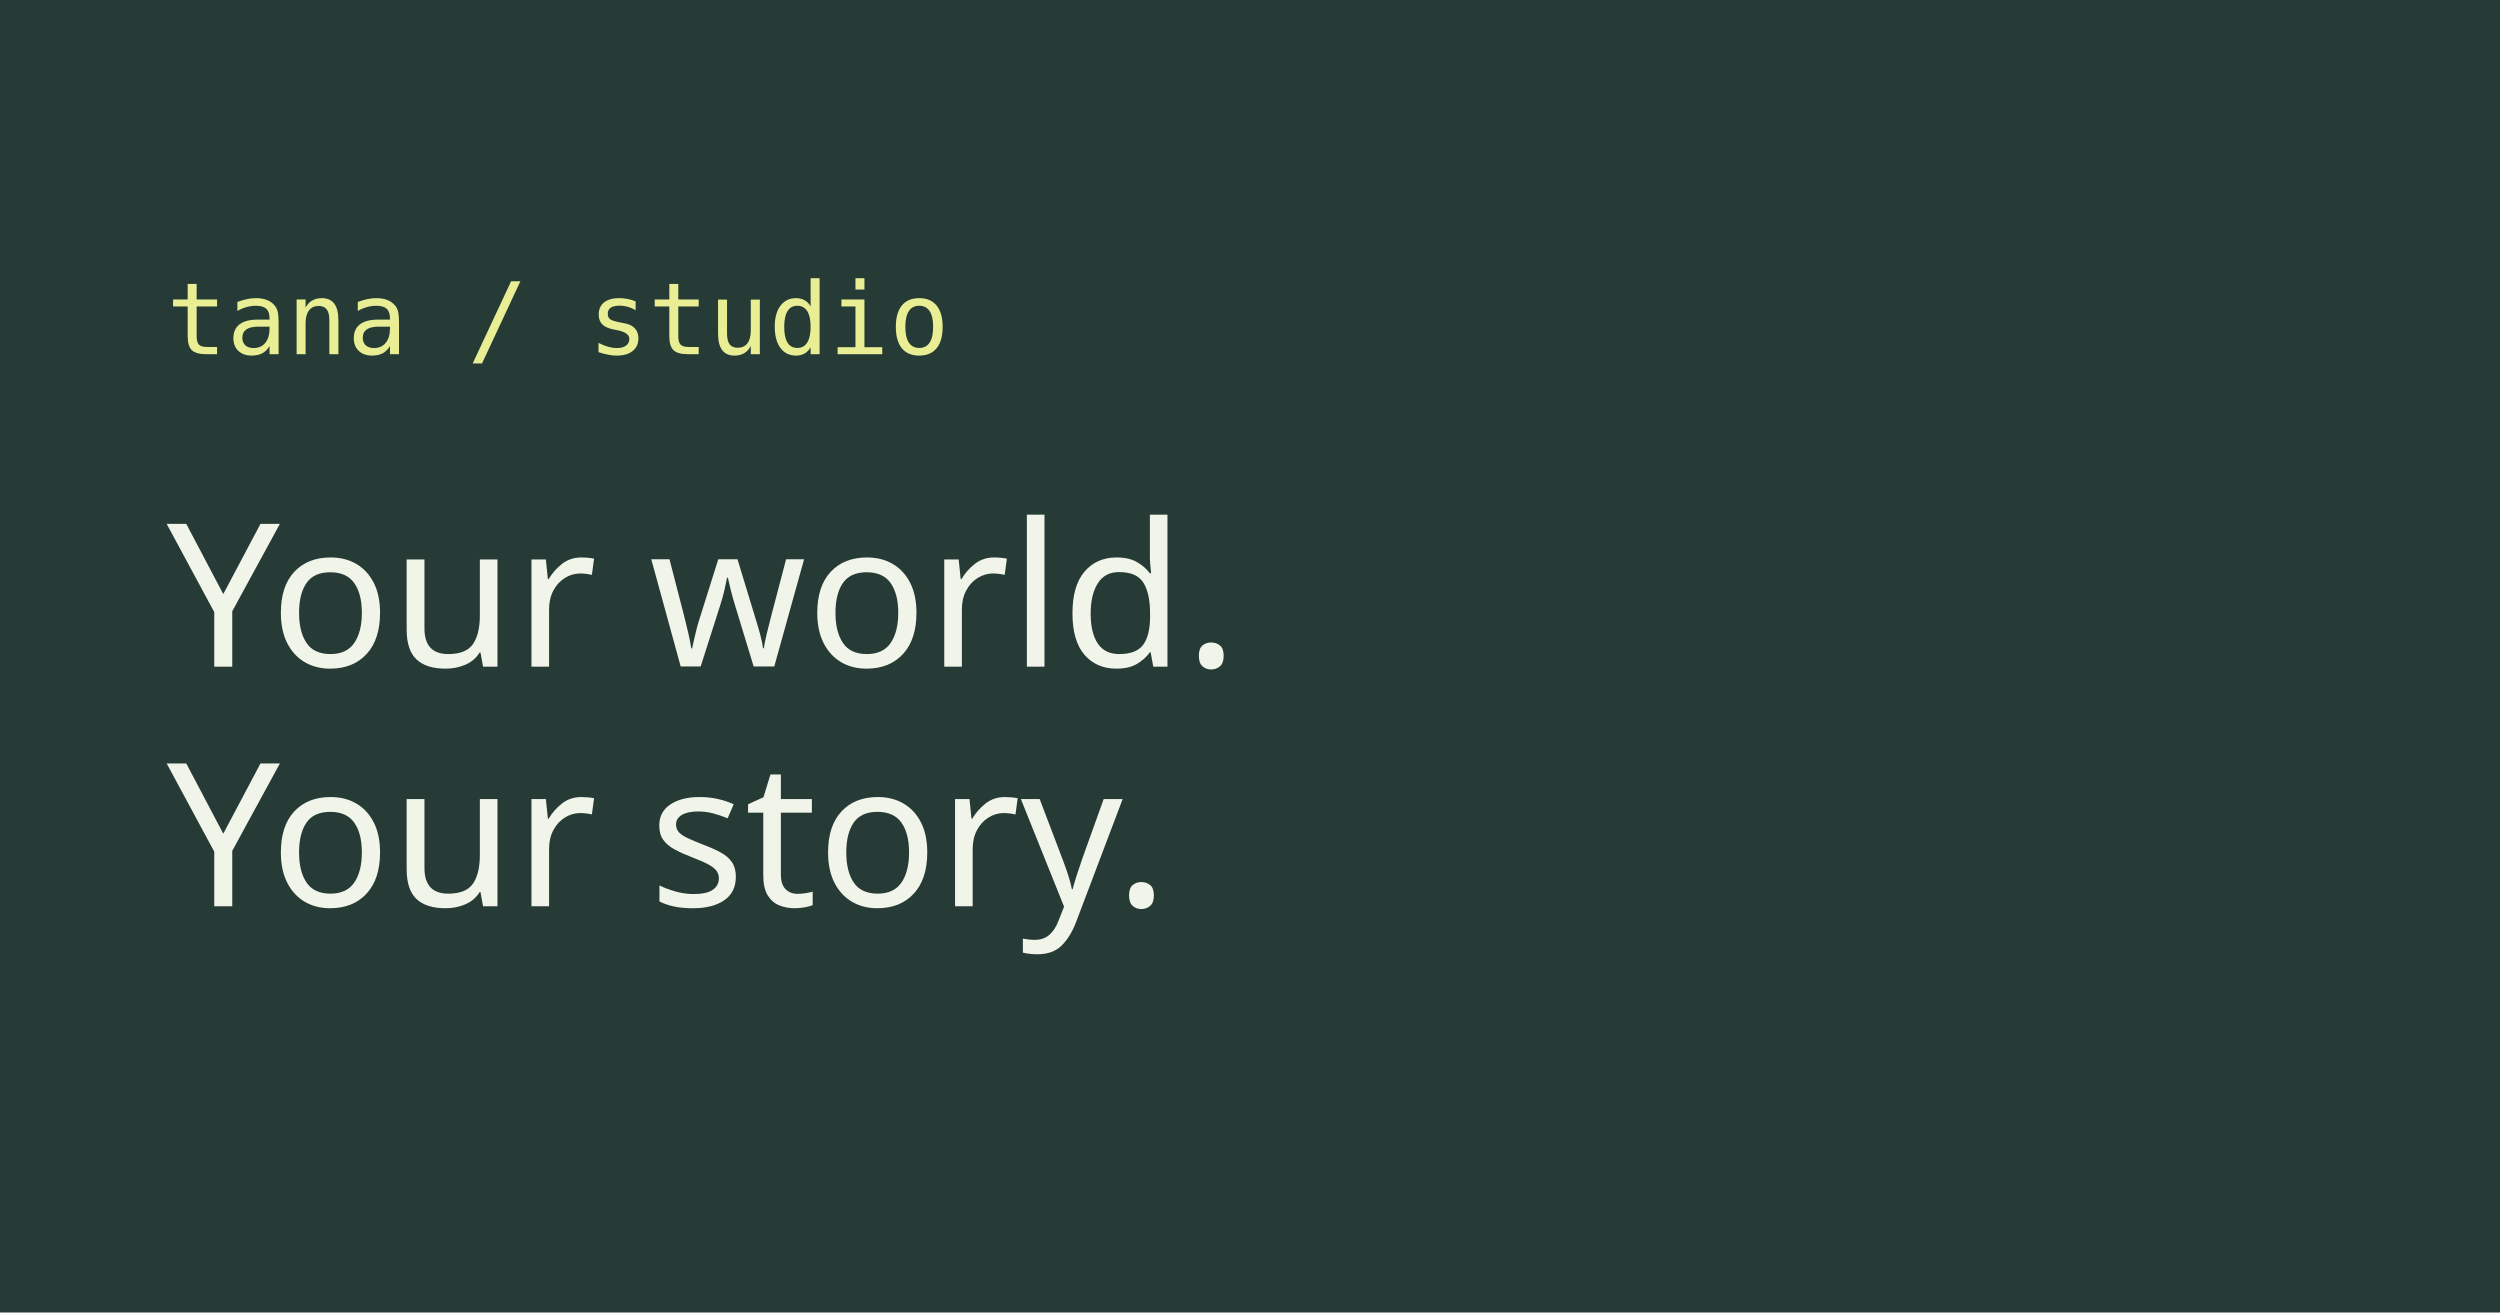
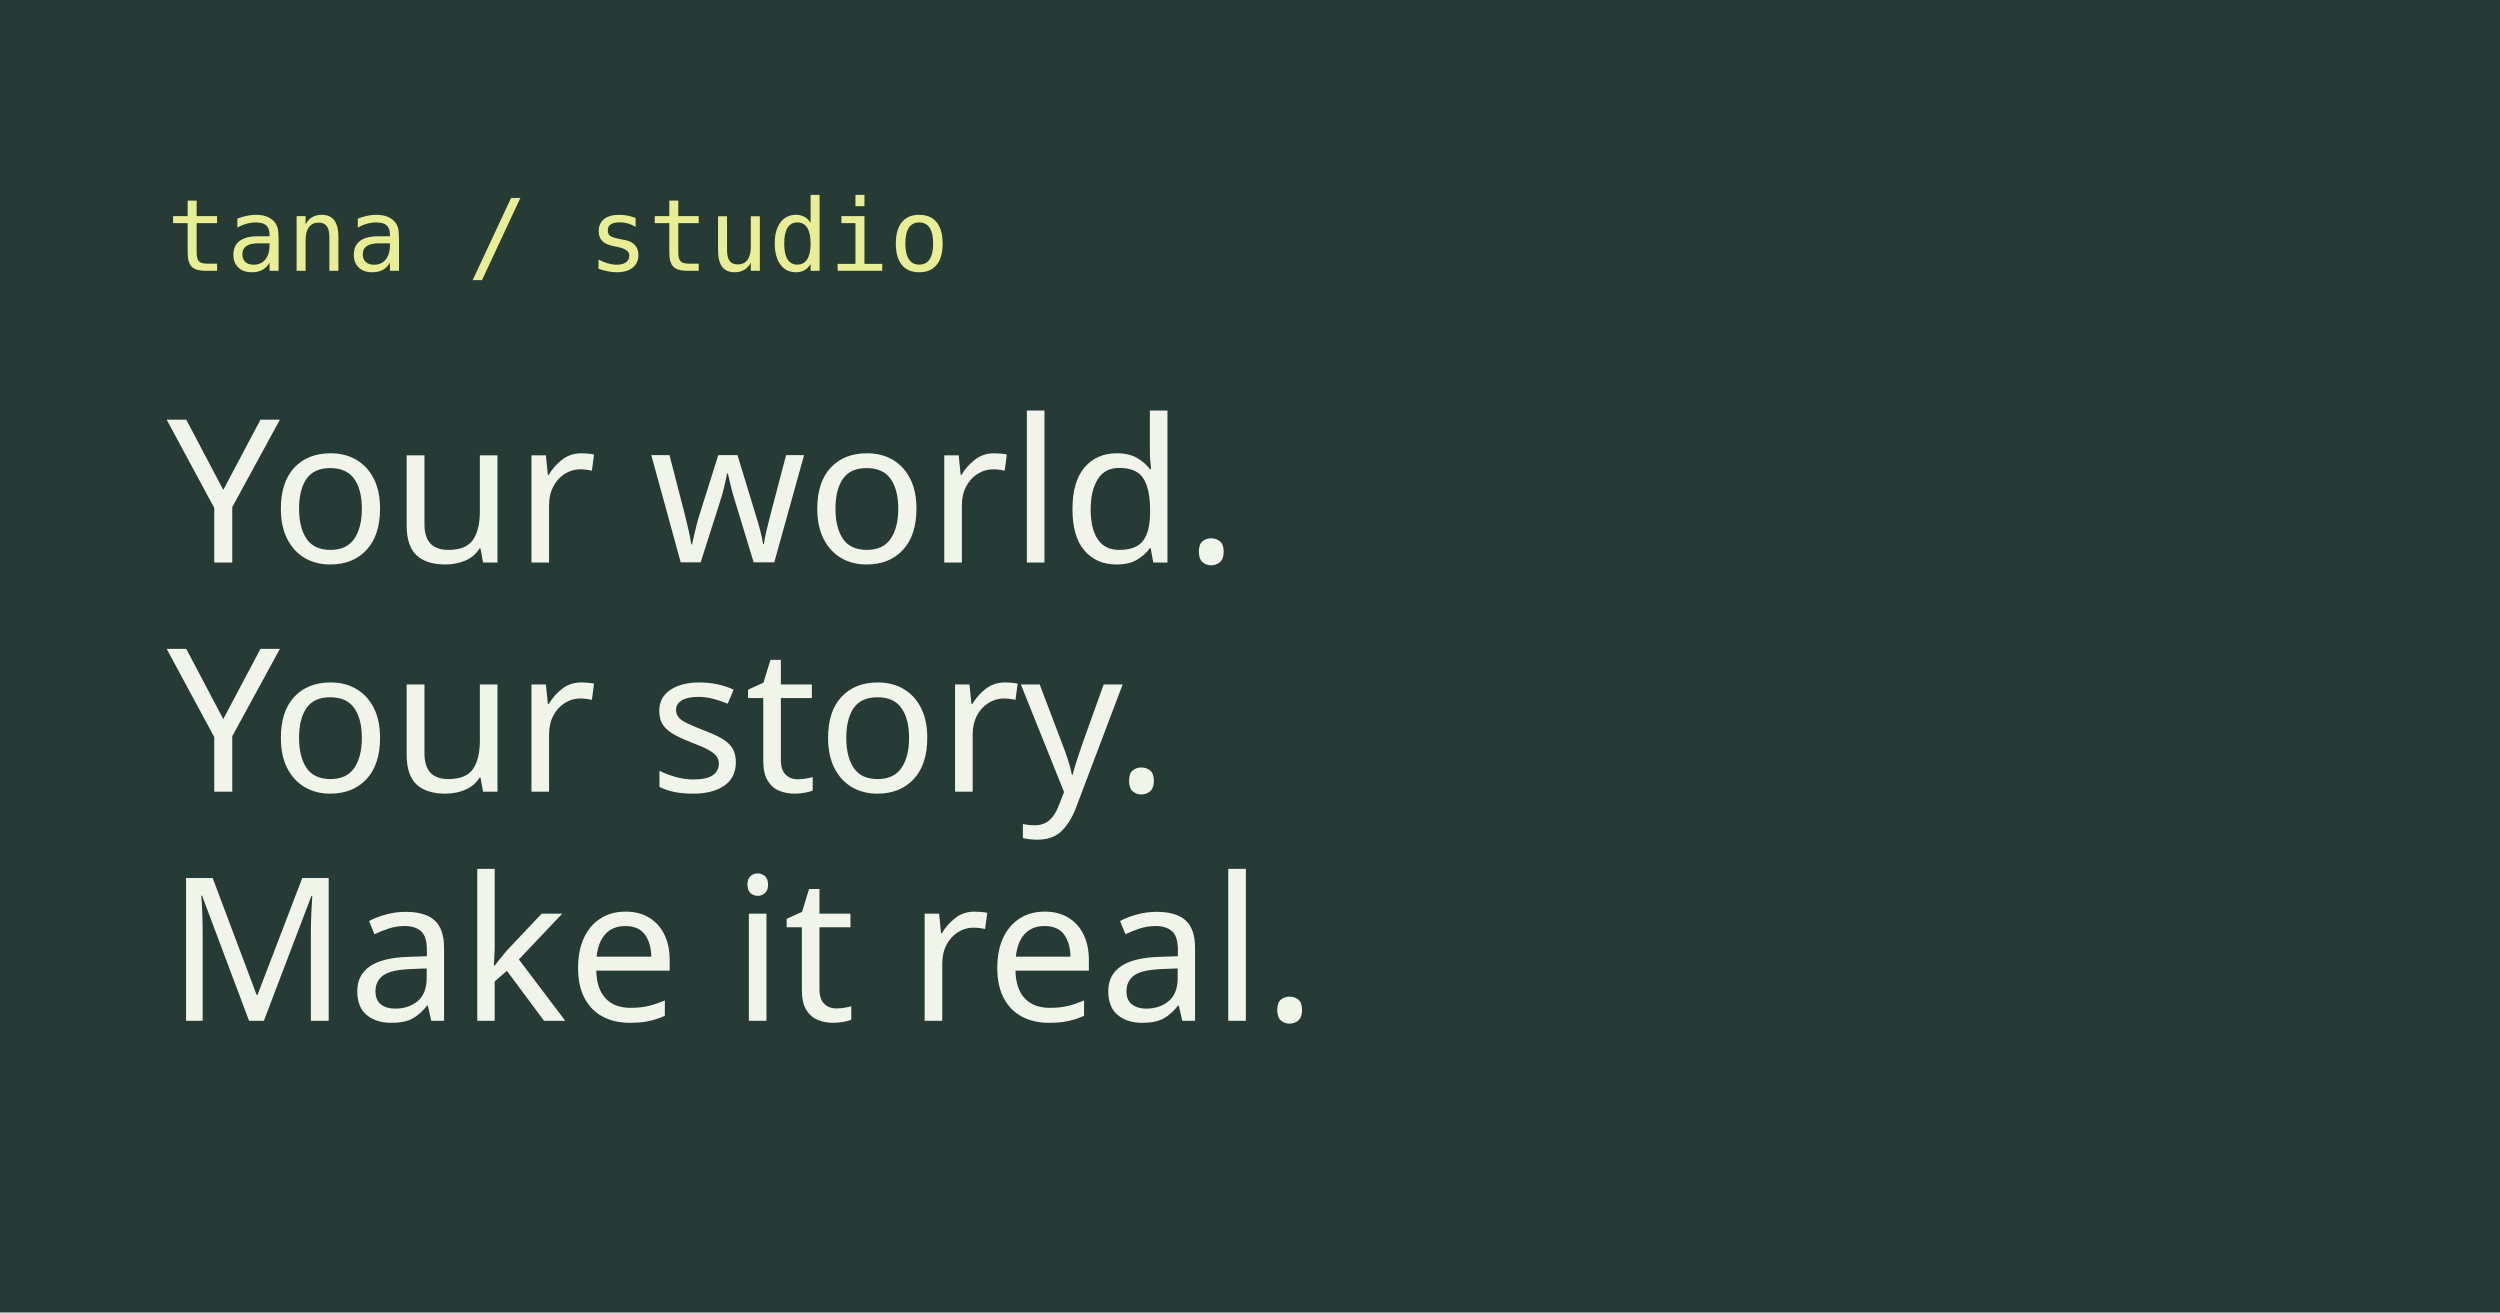
<svg xmlns="http://www.w3.org/2000/svg" width="1200" height="630">
  <rect width="1200" height="630" fill="#263b35" />
-   <text x="80" y="170" font-family="monospace" font-size="48" fill="#e9ee94">tana / studio</text>
-   <text x="80" y="320" font-family="sans-serif" font-size="96" fill="#f1f5e9">Your world.</text>
-   <text x="80" y="435" font-family="sans-serif" font-size="96" fill="#f1f5e9">Your story.</text>
+   <text x="80" y="130" font-family="monospace" font-size="48" fill="#e9ee94">tana / studio</text>
+   <text x="80" y="270" font-family="sans-serif" font-size="96" fill="#f1f5e9">Your world.</text>
+   <text x="80" y="380" font-family="sans-serif" font-size="96" fill="#f1f5e9">Your story.</text>
+   <text x="80" y="490" font-family="sans-serif" font-size="96" fill="#f1f5e9">Make it real.</text>
</svg>
